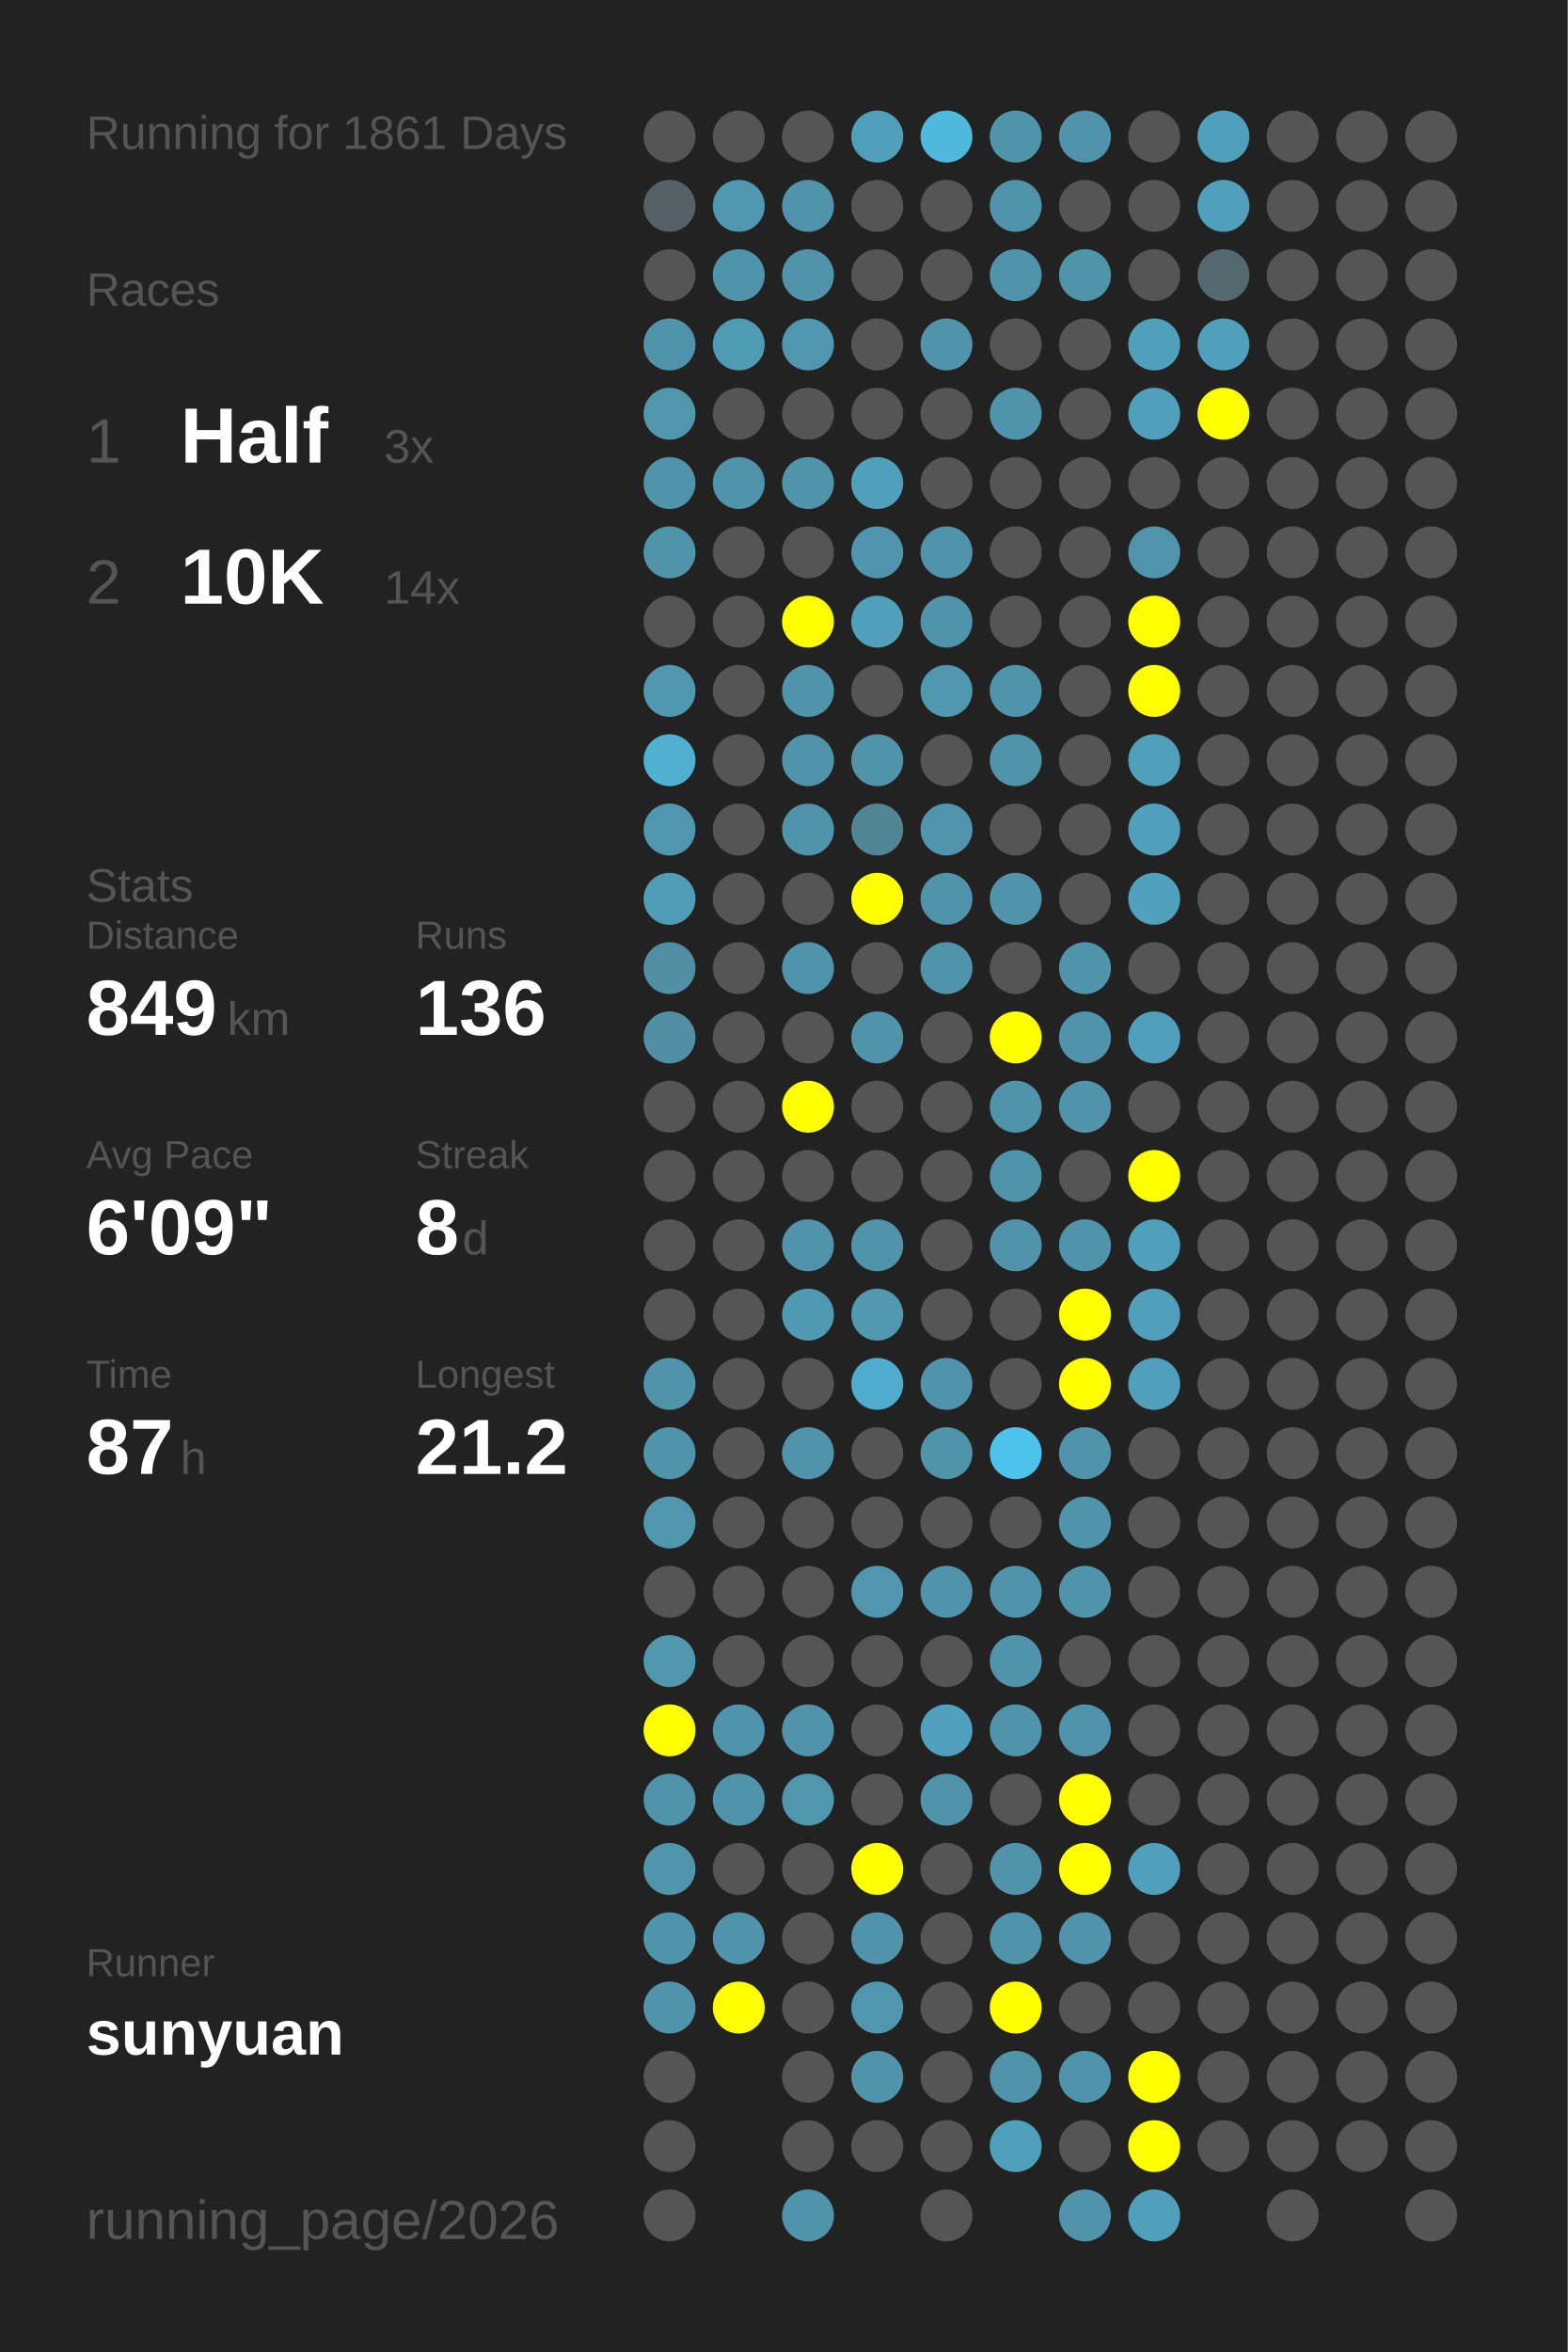
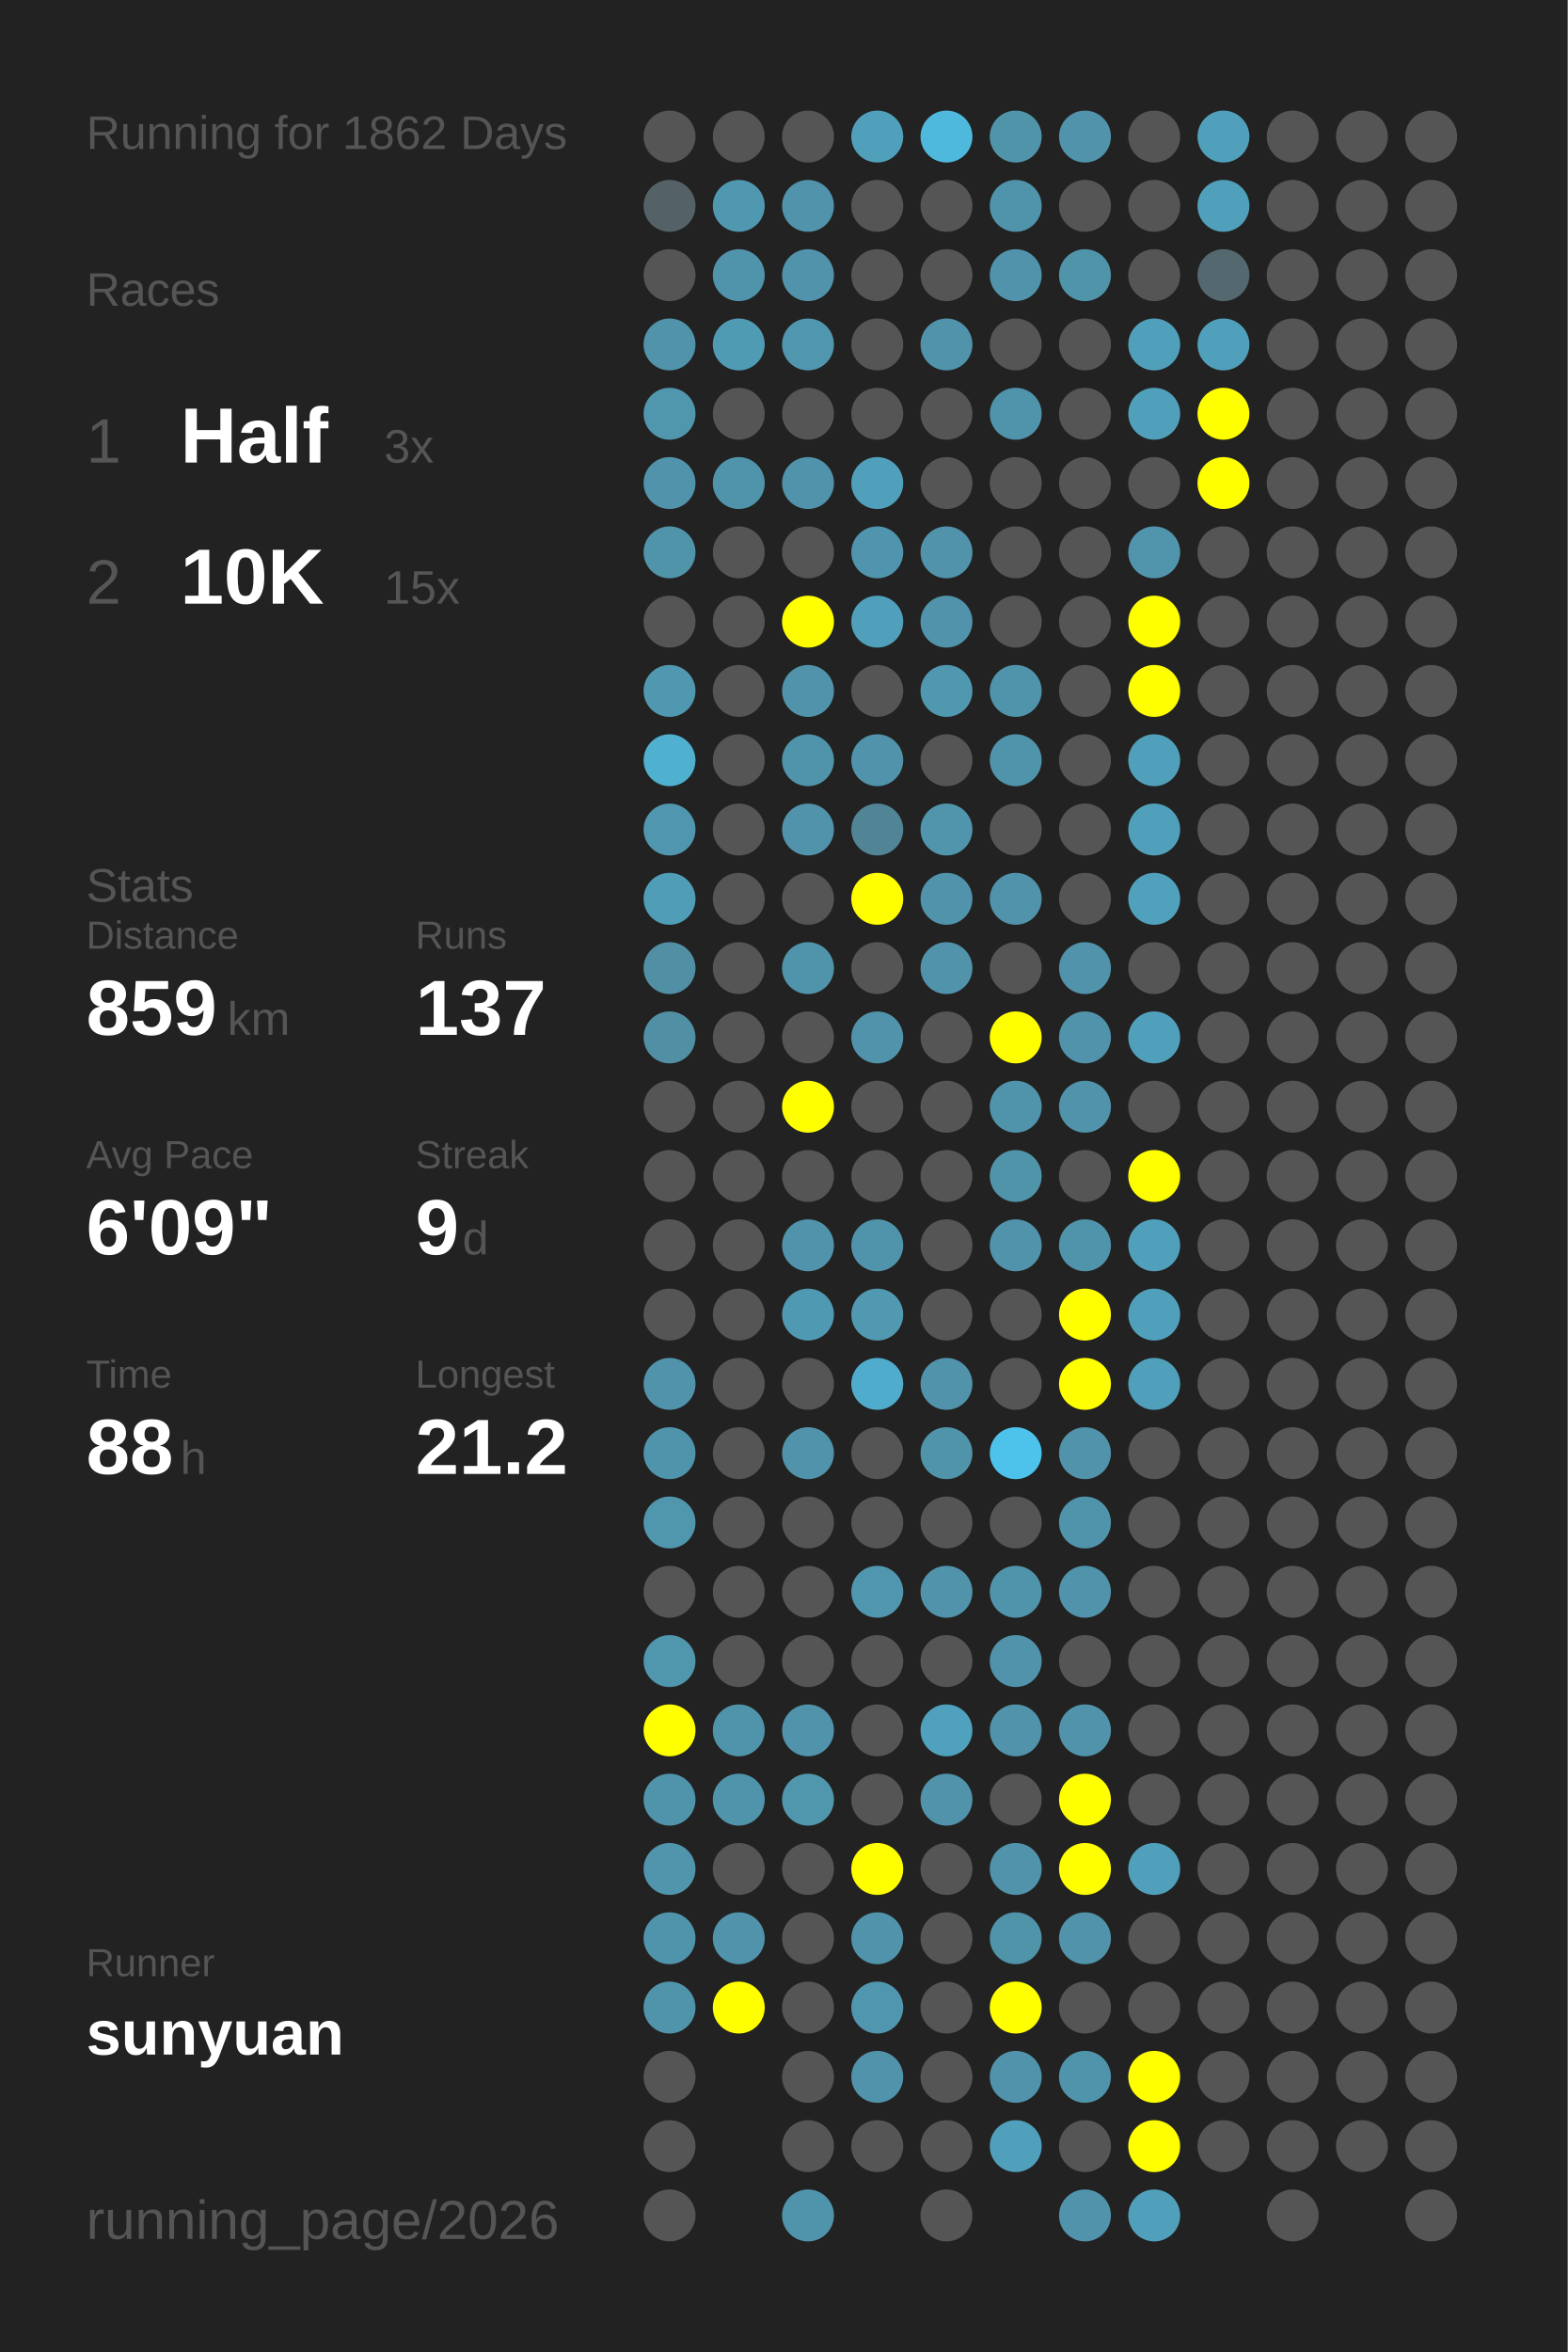
<svg xmlns="http://www.w3.org/2000/svg" baseProfile="full" height="300mm" version="1.1" viewBox="0,0,200,300" width="200mm">
  <defs />
  <rect fill="#222222" height="300" width="200" x="0" y="0" />
-   <text fill="#555555" style="font-size:6px; font-family:Arial;" x="11" y="19">Running for 1861 Days</text>
+   <text fill="#555555" style="font-size:6px; font-family:Arial;" x="11" y="19">Running for 1862 Days</text>
  <text fill="#555555" style="font-size:6px; font-family:Arial;" x="11" y="39">Races</text>
  <text fill="#555555" style="font-size:8px; font-family:Arial;" x="11" y="59">1</text>
  <text fill="#FFFFFF" style="font-size:10px; font-family:Arial; font-weight:bold;" x="23" y="59">Half</text>
  <text fill="#555555" style="font-size:6px; font-family:Arial;" x="49" y="59">3x</text>
  <text fill="#555555" style="font-size:8px; font-family:Arial;" x="11" y="77">2</text>
  <text fill="#FFFFFF" style="font-size:10px; font-family:Arial; font-weight:bold;" x="23" y="77">10K</text>
-   <text fill="#555555" style="font-size:6px; font-family:Arial;" x="49" y="77">14x</text>
+   <text fill="#555555" style="font-size:6px; font-family:Arial;" x="49" y="77">15x</text>
  <text fill="#555555" style="font-size:6px; font-family:Arial;" x="11" y="115">Stats</text>
  <text fill="#555555" style="font-size:5px; font-family:Arial;" x="11" y="121">Distance</text>
-   <text fill="#FFFFFF" style="font-size:10px; font-family:Arial; font-weight:bold;" x="11" y="132">849</text>
+   <text fill="#FFFFFF" style="font-size:10px; font-family:Arial; font-weight:bold;" x="11" y="132">859</text>
  <text fill="#555555" style="font-size:6px; font-family:Arial;" x="29" y="132">km</text>
  <text fill="#555555" style="font-size:5px; font-family:Arial;" x="53" y="121">Runs</text>
-   <text fill="#FFFFFF" style="font-size:10px; font-family:Arial; font-weight:bold;" x="53" y="132">136</text>
+   <text fill="#FFFFFF" style="font-size:10px; font-family:Arial; font-weight:bold;" x="53" y="132">137</text>
  <text fill="#555555" style="font-size:5px; font-family:Arial;" x="11" y="149">Avg Pace</text>
  <text fill="#FFFFFF" style="font-size:10px; font-family:Arial; font-weight:bold;" x="11" y="160">6'09"</text>
  <text fill="#555555" style="font-size:5px; font-family:Arial;" x="53" y="149">Streak</text>
-   <text fill="#FFFFFF" style="font-size:10px; font-family:Arial; font-weight:bold;" x="53" y="160">8</text>
+   <text fill="#FFFFFF" style="font-size:10px; font-family:Arial; font-weight:bold;" x="53" y="160">9</text>
  <text fill="#555555" style="font-size:6px; font-family:Arial;" x="59" y="160">d</text>
  <text fill="#555555" style="font-size:5px; font-family:Arial;" x="11" y="177">Time</text>
-   <text fill="#FFFFFF" style="font-size:10px; font-family:Arial; font-weight:bold;" x="11" y="188">87</text>
+   <text fill="#FFFFFF" style="font-size:10px; font-family:Arial; font-weight:bold;" x="11" y="188">88</text>
  <text fill="#555555" style="font-size:6px; font-family:Arial;" x="23" y="188">h</text>
  <text fill="#555555" style="font-size:5px; font-family:Arial;" x="53" y="177">Longest</text>
  <text fill="#FFFFFF" style="font-size:10px; font-family:Arial; font-weight:bold;" x="53" y="188">21.2</text>
  <text fill="#555555" style="font-size:5px; font-family:Arial;" x="11" y="252.065">Runner</text>
  <text fill="#FFFFFF" style="font-size:8px; font-family:Arial; font-weight:bold;" x="11" y="262.065">sunyuan</text>
  <text fill="#555555" style="font-size:7px; font-family:Arial;" x="11" y="285.581">running_page/2026</text>
  <circle cx="85.417" cy="17.419" fill="#555555" r="3.312" />
  <circle cx="85.417" cy="26.258" fill="#546166" r="3.312" />
  <circle cx="85.417" cy="35.097" fill="#555555" r="3.312" />
  <circle cx="85.417" cy="43.935" fill="#5093aa" r="3.312" />
  <circle cx="85.417" cy="52.774" fill="#5096ad" r="3.312" />
  <circle cx="85.417" cy="61.613" fill="#5093aa" r="3.312" />
  <circle cx="85.417" cy="70.452" fill="#5094aa" r="3.312" />
  <circle cx="85.417" cy="79.29" fill="#555555" r="3.312" />
  <circle cx="85.417" cy="88.129" fill="#5098b0" r="3.312" />
  <circle cx="85.417" cy="96.968" fill="#4fb0d0" r="3.312" />
  <circle cx="85.417" cy="105.806" fill="#5096ae" r="3.312" />
  <circle cx="85.417" cy="114.645" fill="#509db8" r="3.312" />
  <circle cx="85.417" cy="123.484" fill="#518fa5" r="3.312" />
  <circle cx="85.417" cy="132.323" fill="#518fa4" r="3.312" />
  <circle cx="85.417" cy="141.161" fill="#555555" r="3.312" />
  <circle cx="85.417" cy="150" fill="#555555" r="3.312" />
  <circle cx="85.417" cy="158.839" fill="#555555" r="3.312" />
  <circle cx="85.417" cy="167.677" fill="#555555" r="3.312" />
  <circle cx="85.417" cy="176.516" fill="#5093aa" r="3.312" />
  <circle cx="85.417" cy="185.355" fill="#5094ab" r="3.312" />
  <circle cx="85.417" cy="194.194" fill="#5096ad" r="3.312" />
  <circle cx="85.417" cy="203.032" fill="#555555" r="3.312" />
  <circle cx="85.417" cy="211.871" fill="#5096ad" r="3.312" />
  <circle cx="85.417" cy="220.71" fill="#FFFF00" r="3.312" />
  <circle cx="85.417" cy="229.548" fill="#5094ab" r="3.312" />
  <circle cx="85.417" cy="238.387" fill="#5095ac" r="3.312" />
  <circle cx="85.417" cy="247.226" fill="#5094ab" r="3.312" />
  <circle cx="85.417" cy="256.065" fill="#5094ab" r="3.312" />
  <circle cx="85.417" cy="264.903" fill="#555555" r="3.312" />
  <circle cx="85.417" cy="273.742" fill="#555555" r="3.312" />
  <circle cx="85.417" cy="282.581" fill="#555555" r="3.312" />
  <circle cx="94.25" cy="17.419" fill="#555555" r="3.312" />
  <circle cx="94.25" cy="26.258" fill="#5098b0" r="3.312" />
  <circle cx="94.25" cy="35.097" fill="#5094ab" r="3.312" />
  <circle cx="94.25" cy="43.935" fill="#509bb4" r="3.312" />
  <circle cx="94.25" cy="52.774" fill="#555555" r="3.312" />
  <circle cx="94.25" cy="61.613" fill="#5094ab" r="3.312" />
  <circle cx="94.25" cy="70.452" fill="#555555" r="3.312" />
  <circle cx="94.25" cy="79.29" fill="#555555" r="3.312" />
  <circle cx="94.25" cy="88.129" fill="#555555" r="3.312" />
  <circle cx="94.25" cy="96.968" fill="#555555" r="3.312" />
  <circle cx="94.25" cy="105.806" fill="#555555" r="3.312" />
  <circle cx="94.25" cy="114.645" fill="#555555" r="3.312" />
  <circle cx="94.25" cy="123.484" fill="#555555" r="3.312" />
  <circle cx="94.25" cy="132.323" fill="#555555" r="3.312" />
  <circle cx="94.25" cy="141.161" fill="#555555" r="3.312" />
  <circle cx="94.25" cy="150" fill="#555555" r="3.312" />
  <circle cx="94.25" cy="158.839" fill="#555555" r="3.312" />
  <circle cx="94.25" cy="167.677" fill="#555555" r="3.312" />
  <circle cx="94.25" cy="176.516" fill="#555555" r="3.312" />
  <circle cx="94.25" cy="185.355" fill="#555555" r="3.312" />
  <circle cx="94.25" cy="194.194" fill="#555555" r="3.312" />
  <circle cx="94.25" cy="203.032" fill="#555555" r="3.312" />
  <circle cx="94.25" cy="211.871" fill="#555555" r="3.312" />
  <circle cx="94.25" cy="220.71" fill="#5094ab" r="3.312" />
  <circle cx="94.25" cy="229.548" fill="#5094ab" r="3.312" />
  <circle cx="94.25" cy="238.387" fill="#555555" r="3.312" />
  <circle cx="94.25" cy="247.226" fill="#5093aa" r="3.312" />
  <circle cx="94.25" cy="256.065" fill="#FFFF00" r="3.312" />
  <circle cx="103.083" cy="17.419" fill="#555555" r="3.312" />
  <circle cx="103.083" cy="26.258" fill="#5093aa" r="3.312" />
  <circle cx="103.083" cy="35.097" fill="#5093aa" r="3.312" />
  <circle cx="103.083" cy="43.935" fill="#5096ae" r="3.312" />
  <circle cx="103.083" cy="52.774" fill="#555555" r="3.312" />
  <circle cx="103.083" cy="61.613" fill="#5093aa" r="3.312" />
  <circle cx="103.083" cy="70.452" fill="#555555" r="3.312" />
  <circle cx="103.083" cy="79.29" fill="#FFFF00" r="3.312" />
  <circle cx="103.083" cy="88.129" fill="#5093aa" r="3.312" />
  <circle cx="103.083" cy="96.968" fill="#5094ab" r="3.312" />
  <circle cx="103.083" cy="105.806" fill="#5093aa" r="3.312" />
  <circle cx="103.083" cy="114.645" fill="#555555" r="3.312" />
  <circle cx="103.083" cy="123.484" fill="#5094ab" r="3.312" />
  <circle cx="103.083" cy="132.323" fill="#555555" r="3.312" />
  <circle cx="103.083" cy="141.161" fill="#FFFF00" r="3.312" />
  <circle cx="103.083" cy="150" fill="#555555" r="3.312" />
  <circle cx="103.083" cy="158.839" fill="#5093aa" r="3.312" />
  <circle cx="103.083" cy="167.677" fill="#5099b2" r="3.312" />
  <circle cx="103.083" cy="176.516" fill="#555555" r="3.312" />
  <circle cx="103.083" cy="185.355" fill="#5093aa" r="3.312" />
  <circle cx="103.083" cy="194.194" fill="#555555" r="3.312" />
  <circle cx="103.083" cy="203.032" fill="#555555" r="3.312" />
  <circle cx="103.083" cy="211.871" fill="#555555" r="3.312" />
  <circle cx="103.083" cy="220.71" fill="#5093aa" r="3.312" />
  <circle cx="103.083" cy="229.548" fill="#5096ad" r="3.312" />
  <circle cx="103.083" cy="238.387" fill="#555555" r="3.312" />
  <circle cx="103.083" cy="247.226" fill="#555555" r="3.312" />
  <circle cx="103.083" cy="256.065" fill="#555555" r="3.312" />
  <circle cx="103.083" cy="264.903" fill="#555555" r="3.312" />
  <circle cx="103.083" cy="273.742" fill="#555555" r="3.312" />
  <circle cx="103.083" cy="282.581" fill="#5094ab" r="3.312" />
  <circle cx="111.917" cy="17.419" fill="#50a0bb" r="3.312" />
  <circle cx="111.917" cy="26.258" fill="#555555" r="3.312" />
  <circle cx="111.917" cy="35.097" fill="#555555" r="3.312" />
  <circle cx="111.917" cy="43.935" fill="#555555" r="3.312" />
  <circle cx="111.917" cy="52.774" fill="#555555" r="3.312" />
  <circle cx="111.917" cy="61.613" fill="#50a0bc" r="3.312" />
  <circle cx="111.917" cy="70.452" fill="#5095ad" r="3.312" />
  <circle cx="111.917" cy="79.29" fill="#50a0bb" r="3.312" />
  <circle cx="111.917" cy="88.129" fill="#555555" r="3.312" />
  <circle cx="111.917" cy="96.968" fill="#5093aa" r="3.312" />
  <circle cx="111.917" cy="105.806" fill="#518495" r="3.312" />
  <circle cx="111.917" cy="114.645" fill="#FFFF00" r="3.312" />
  <circle cx="111.917" cy="123.484" fill="#555555" r="3.312" />
  <circle cx="111.917" cy="132.323" fill="#5093aa" r="3.312" />
  <circle cx="111.917" cy="141.161" fill="#555555" r="3.312" />
  <circle cx="111.917" cy="150" fill="#555555" r="3.312" />
  <circle cx="111.917" cy="158.839" fill="#5094ab" r="3.312" />
  <circle cx="111.917" cy="167.677" fill="#5099b1" r="3.312" />
  <circle cx="111.917" cy="176.516" fill="#4faccc" r="3.312" />
  <circle cx="111.917" cy="185.355" fill="#555555" r="3.312" />
  <circle cx="111.917" cy="194.194" fill="#555555" r="3.312" />
  <circle cx="111.917" cy="203.032" fill="#5096ae" r="3.312" />
  <circle cx="111.917" cy="211.871" fill="#555555" r="3.312" />
  <circle cx="111.917" cy="220.71" fill="#555555" r="3.312" />
  <circle cx="111.917" cy="229.548" fill="#555555" r="3.312" />
  <circle cx="111.917" cy="238.387" fill="#FFFF00" r="3.312" />
  <circle cx="111.917" cy="247.226" fill="#5093aa" r="3.312" />
  <circle cx="111.917" cy="256.065" fill="#5096ae" r="3.312" />
  <circle cx="111.917" cy="264.903" fill="#5093aa" r="3.312" />
  <circle cx="111.917" cy="273.742" fill="#555555" r="3.312" />
  <circle cx="120.75" cy="17.419" fill="#4eb9dd" r="3.312" />
  <circle cx="120.75" cy="26.258" fill="#555555" r="3.312" />
  <circle cx="120.75" cy="35.097" fill="#555555" r="3.312" />
  <circle cx="120.75" cy="43.935" fill="#5093aa" r="3.312" />
  <circle cx="120.75" cy="52.774" fill="#555555" r="3.312" />
  <circle cx="120.75" cy="61.613" fill="#555555" r="3.312" />
  <circle cx="120.75" cy="70.452" fill="#5093aa" r="3.312" />
  <circle cx="120.75" cy="79.29" fill="#5093aa" r="3.312" />
  <circle cx="120.75" cy="88.129" fill="#5098b0" r="3.312" />
  <circle cx="120.75" cy="96.968" fill="#555555" r="3.312" />
  <circle cx="120.75" cy="105.806" fill="#5095ac" r="3.312" />
  <circle cx="120.75" cy="114.645" fill="#5093aa" r="3.312" />
  <circle cx="120.75" cy="123.484" fill="#5093aa" r="3.312" />
  <circle cx="120.75" cy="132.323" fill="#555555" r="3.312" />
  <circle cx="120.75" cy="141.161" fill="#555555" r="3.312" />
  <circle cx="120.75" cy="150" fill="#555555" r="3.312" />
  <circle cx="120.75" cy="158.839" fill="#555555" r="3.312" />
  <circle cx="120.75" cy="167.677" fill="#555555" r="3.312" />
  <circle cx="120.75" cy="176.516" fill="#5093aa" r="3.312" />
  <circle cx="120.75" cy="185.355" fill="#5094aa" r="3.312" />
  <circle cx="120.75" cy="194.194" fill="#555555" r="3.312" />
  <circle cx="120.75" cy="203.032" fill="#5093aa" r="3.312" />
  <circle cx="120.75" cy="211.871" fill="#555555" r="3.312" />
  <circle cx="120.75" cy="220.71" fill="#50a1bd" r="3.312" />
  <circle cx="120.75" cy="229.548" fill="#5093aa" r="3.312" />
  <circle cx="120.75" cy="238.387" fill="#555555" r="3.312" />
  <circle cx="120.75" cy="247.226" fill="#555555" r="3.312" />
  <circle cx="120.75" cy="256.065" fill="#555555" r="3.312" />
  <circle cx="120.75" cy="264.903" fill="#555555" r="3.312" />
  <circle cx="120.75" cy="273.742" fill="#555555" r="3.312" />
  <circle cx="120.75" cy="282.581" fill="#555555" r="3.312" />
  <circle cx="129.583" cy="17.419" fill="#5094aa" r="3.312" />
  <circle cx="129.583" cy="26.258" fill="#5094ab" r="3.312" />
  <circle cx="129.583" cy="35.097" fill="#5093aa" r="3.312" />
  <circle cx="129.583" cy="43.935" fill="#555555" r="3.312" />
  <circle cx="129.583" cy="52.774" fill="#5094ab" r="3.312" />
  <circle cx="129.583" cy="61.613" fill="#555555" r="3.312" />
  <circle cx="129.583" cy="70.452" fill="#555555" r="3.312" />
  <circle cx="129.583" cy="79.29" fill="#555555" r="3.312" />
  <circle cx="129.583" cy="88.129" fill="#5094ab" r="3.312" />
  <circle cx="129.583" cy="96.968" fill="#5094ab" r="3.312" />
  <circle cx="129.583" cy="105.806" fill="#555555" r="3.312" />
  <circle cx="129.583" cy="114.645" fill="#5093aa" r="3.312" />
  <circle cx="129.583" cy="123.484" fill="#555555" r="3.312" />
  <circle cx="129.583" cy="132.323" fill="#FFFF00" r="3.312" />
  <circle cx="129.583" cy="141.161" fill="#5094ab" r="3.312" />
  <circle cx="129.583" cy="150" fill="#5094aa" r="3.312" />
  <circle cx="129.583" cy="158.839" fill="#5093aa" r="3.312" />
  <circle cx="129.583" cy="167.677" fill="#555555" r="3.312" />
  <circle cx="129.583" cy="176.516" fill="#555555" r="3.312" />
  <circle cx="129.583" cy="185.355" fill="#4dc3eb" r="3.312" />
  <circle cx="129.583" cy="194.194" fill="#555555" r="3.312" />
  <circle cx="129.583" cy="203.032" fill="#5094ab" r="3.312" />
  <circle cx="129.583" cy="211.871" fill="#5093aa" r="3.312" />
  <circle cx="129.583" cy="220.71" fill="#5093aa" r="3.312" />
  <circle cx="129.583" cy="229.548" fill="#555555" r="3.312" />
  <circle cx="129.583" cy="238.387" fill="#5093aa" r="3.312" />
  <circle cx="129.583" cy="247.226" fill="#5094aa" r="3.312" />
  <circle cx="129.583" cy="256.065" fill="#FFFF00" r="3.312" />
  <circle cx="129.583" cy="264.903" fill="#5093aa" r="3.312" />
  <circle cx="129.583" cy="273.742" fill="#50a0bb" r="3.312" />
  <circle cx="138.417" cy="17.419" fill="#5093aa" r="3.312" />
  <circle cx="138.417" cy="26.258" fill="#555555" r="3.312" />
  <circle cx="138.417" cy="35.097" fill="#5094aa" r="3.312" />
  <circle cx="138.417" cy="43.935" fill="#555555" r="3.312" />
  <circle cx="138.417" cy="52.774" fill="#555555" r="3.312" />
  <circle cx="138.417" cy="61.613" fill="#555555" r="3.312" />
  <circle cx="138.417" cy="70.452" fill="#555555" r="3.312" />
  <circle cx="138.417" cy="79.29" fill="#555555" r="3.312" />
  <circle cx="138.417" cy="88.129" fill="#555555" r="3.312" />
  <circle cx="138.417" cy="96.968" fill="#555555" r="3.312" />
  <circle cx="138.417" cy="105.806" fill="#555555" r="3.312" />
  <circle cx="138.417" cy="114.645" fill="#555555" r="3.312" />
  <circle cx="138.417" cy="123.484" fill="#5093aa" r="3.312" />
  <circle cx="138.417" cy="132.323" fill="#5093aa" r="3.312" />
  <circle cx="138.417" cy="141.161" fill="#5093aa" r="3.312" />
  <circle cx="138.417" cy="150" fill="#555555" r="3.312" />
  <circle cx="138.417" cy="158.839" fill="#5094ab" r="3.312" />
  <circle cx="138.417" cy="167.677" fill="#FFFF00" r="3.312" />
  <circle cx="138.417" cy="176.516" fill="#FFFF00" r="3.312" />
  <circle cx="138.417" cy="185.355" fill="#5093aa" r="3.312" />
  <circle cx="138.417" cy="194.194" fill="#5094ab" r="3.312" />
  <circle cx="138.417" cy="203.032" fill="#5093aa" r="3.312" />
  <circle cx="138.417" cy="211.871" fill="#555555" r="3.312" />
  <circle cx="138.417" cy="220.71" fill="#5093aa" r="3.312" />
  <circle cx="138.417" cy="229.548" fill="#FFFF00" r="3.312" />
  <circle cx="138.417" cy="238.387" fill="#FFFF00" r="3.312" />
  <circle cx="138.417" cy="247.226" fill="#5093aa" r="3.312" />
  <circle cx="138.417" cy="256.065" fill="#555555" r="3.312" />
  <circle cx="138.417" cy="264.903" fill="#5094ab" r="3.312" />
  <circle cx="138.417" cy="273.742" fill="#555555" r="3.312" />
  <circle cx="138.417" cy="282.581" fill="#5093aa" r="3.312" />
  <circle cx="147.25" cy="17.419" fill="#555555" r="3.312" />
  <circle cx="147.25" cy="26.258" fill="#555555" r="3.312" />
  <circle cx="147.25" cy="35.097" fill="#555555" r="3.312" />
  <circle cx="147.25" cy="43.935" fill="#50a0bb" r="3.312" />
  <circle cx="147.25" cy="52.774" fill="#50a0bb" r="3.312" />
  <circle cx="147.25" cy="61.613" fill="#555555" r="3.312" />
  <circle cx="147.25" cy="70.452" fill="#5095ac" r="3.312" />
  <circle cx="147.25" cy="79.29" fill="#FFFF00" r="3.312" />
  <circle cx="147.25" cy="88.129" fill="#FFFF00" r="3.312" />
  <circle cx="147.25" cy="96.968" fill="#50a0bb" r="3.312" />
  <circle cx="147.25" cy="105.806" fill="#50a0bb" r="3.312" />
  <circle cx="147.25" cy="114.645" fill="#50a1bc" r="3.312" />
  <circle cx="147.25" cy="123.484" fill="#555555" r="3.312" />
  <circle cx="147.25" cy="132.323" fill="#50a0bb" r="3.312" />
  <circle cx="147.25" cy="141.161" fill="#555555" r="3.312" />
  <circle cx="147.25" cy="150" fill="#FFFF00" r="3.312" />
  <circle cx="147.25" cy="158.839" fill="#50a0bb" r="3.312" />
  <circle cx="147.25" cy="167.677" fill="#50a0bb" r="3.312" />
  <circle cx="147.25" cy="176.516" fill="#50a0bb" r="3.312" />
  <circle cx="147.25" cy="185.355" fill="#555555" r="3.312" />
  <circle cx="147.25" cy="194.194" fill="#555555" r="3.312" />
  <circle cx="147.25" cy="203.032" fill="#555555" r="3.312" />
  <circle cx="147.25" cy="211.871" fill="#555555" r="3.312" />
  <circle cx="147.25" cy="220.71" fill="#555555" r="3.312" />
  <circle cx="147.25" cy="229.548" fill="#555555" r="3.312" />
  <circle cx="147.25" cy="238.387" fill="#50a0bb" r="3.312" />
  <circle cx="147.25" cy="247.226" fill="#555555" r="3.312" />
  <circle cx="147.25" cy="256.065" fill="#555555" r="3.312" />
  <circle cx="147.25" cy="264.903" fill="#FFFF00" r="3.312" />
  <circle cx="147.25" cy="273.742" fill="#FFFF00" r="3.312" />
  <circle cx="147.25" cy="282.581" fill="#50a0bb" r="3.312" />
  <circle cx="156.083" cy="17.419" fill="#50a0bb" r="3.312" />
  <circle cx="156.083" cy="26.258" fill="#50a0bb" r="3.312" />
  <circle cx="156.083" cy="35.097" fill="#53686f" r="3.312" />
  <circle cx="156.083" cy="43.935" fill="#50a0bb" r="3.312" />
  <circle cx="156.083" cy="52.774" fill="#FFFF00" r="3.312" />
-   <circle cx="156.083" cy="61.613" fill="#555555" r="3.312" />
+   <circle cx="156.083" cy="61.613" fill="#FFFF00" r="3.312" />
  <circle cx="156.083" cy="70.452" fill="#555555" r="3.312" />
  <circle cx="156.083" cy="79.29" fill="#555555" r="3.312" />
  <circle cx="156.083" cy="88.129" fill="#555555" r="3.312" />
  <circle cx="156.083" cy="96.968" fill="#555555" r="3.312" />
  <circle cx="156.083" cy="105.806" fill="#555555" r="3.312" />
  <circle cx="156.083" cy="114.645" fill="#555555" r="3.312" />
  <circle cx="156.083" cy="123.484" fill="#555555" r="3.312" />
  <circle cx="156.083" cy="132.323" fill="#555555" r="3.312" />
  <circle cx="156.083" cy="141.161" fill="#555555" r="3.312" />
  <circle cx="156.083" cy="150" fill="#555555" r="3.312" />
  <circle cx="156.083" cy="158.839" fill="#555555" r="3.312" />
  <circle cx="156.083" cy="167.677" fill="#555555" r="3.312" />
  <circle cx="156.083" cy="176.516" fill="#555555" r="3.312" />
  <circle cx="156.083" cy="185.355" fill="#555555" r="3.312" />
  <circle cx="156.083" cy="194.194" fill="#555555" r="3.312" />
  <circle cx="156.083" cy="203.032" fill="#555555" r="3.312" />
  <circle cx="156.083" cy="211.871" fill="#555555" r="3.312" />
  <circle cx="156.083" cy="220.71" fill="#555555" r="3.312" />
  <circle cx="156.083" cy="229.548" fill="#555555" r="3.312" />
  <circle cx="156.083" cy="238.387" fill="#555555" r="3.312" />
  <circle cx="156.083" cy="247.226" fill="#555555" r="3.312" />
  <circle cx="156.083" cy="256.065" fill="#555555" r="3.312" />
  <circle cx="156.083" cy="264.903" fill="#555555" r="3.312" />
  <circle cx="156.083" cy="273.742" fill="#555555" r="3.312" />
  <circle cx="164.917" cy="17.419" fill="#555555" r="3.312" />
  <circle cx="164.917" cy="26.258" fill="#555555" r="3.312" />
  <circle cx="164.917" cy="35.097" fill="#555555" r="3.312" />
  <circle cx="164.917" cy="43.935" fill="#555555" r="3.312" />
  <circle cx="164.917" cy="52.774" fill="#555555" r="3.312" />
  <circle cx="164.917" cy="61.613" fill="#555555" r="3.312" />
  <circle cx="164.917" cy="70.452" fill="#555555" r="3.312" />
  <circle cx="164.917" cy="79.29" fill="#555555" r="3.312" />
  <circle cx="164.917" cy="88.129" fill="#555555" r="3.312" />
  <circle cx="164.917" cy="96.968" fill="#555555" r="3.312" />
  <circle cx="164.917" cy="105.806" fill="#555555" r="3.312" />
  <circle cx="164.917" cy="114.645" fill="#555555" r="3.312" />
  <circle cx="164.917" cy="123.484" fill="#555555" r="3.312" />
  <circle cx="164.917" cy="132.323" fill="#555555" r="3.312" />
  <circle cx="164.917" cy="141.161" fill="#555555" r="3.312" />
  <circle cx="164.917" cy="150" fill="#555555" r="3.312" />
  <circle cx="164.917" cy="158.839" fill="#555555" r="3.312" />
  <circle cx="164.917" cy="167.677" fill="#555555" r="3.312" />
  <circle cx="164.917" cy="176.516" fill="#555555" r="3.312" />
  <circle cx="164.917" cy="185.355" fill="#555555" r="3.312" />
  <circle cx="164.917" cy="194.194" fill="#555555" r="3.312" />
  <circle cx="164.917" cy="203.032" fill="#555555" r="3.312" />
  <circle cx="164.917" cy="211.871" fill="#555555" r="3.312" />
  <circle cx="164.917" cy="220.71" fill="#555555" r="3.312" />
  <circle cx="164.917" cy="229.548" fill="#555555" r="3.312" />
  <circle cx="164.917" cy="238.387" fill="#555555" r="3.312" />
  <circle cx="164.917" cy="247.226" fill="#555555" r="3.312" />
  <circle cx="164.917" cy="256.065" fill="#555555" r="3.312" />
  <circle cx="164.917" cy="264.903" fill="#555555" r="3.312" />
  <circle cx="164.917" cy="273.742" fill="#555555" r="3.312" />
  <circle cx="164.917" cy="282.581" fill="#555555" r="3.312" />
  <circle cx="173.75" cy="17.419" fill="#555555" r="3.312" />
  <circle cx="173.75" cy="26.258" fill="#555555" r="3.312" />
  <circle cx="173.75" cy="35.097" fill="#555555" r="3.312" />
  <circle cx="173.75" cy="43.935" fill="#555555" r="3.312" />
  <circle cx="173.75" cy="52.774" fill="#555555" r="3.312" />
  <circle cx="173.75" cy="61.613" fill="#555555" r="3.312" />
  <circle cx="173.75" cy="70.452" fill="#555555" r="3.312" />
  <circle cx="173.75" cy="79.29" fill="#555555" r="3.312" />
  <circle cx="173.75" cy="88.129" fill="#555555" r="3.312" />
  <circle cx="173.75" cy="96.968" fill="#555555" r="3.312" />
  <circle cx="173.75" cy="105.806" fill="#555555" r="3.312" />
  <circle cx="173.75" cy="114.645" fill="#555555" r="3.312" />
  <circle cx="173.75" cy="123.484" fill="#555555" r="3.312" />
  <circle cx="173.75" cy="132.323" fill="#555555" r="3.312" />
  <circle cx="173.75" cy="141.161" fill="#555555" r="3.312" />
  <circle cx="173.75" cy="150" fill="#555555" r="3.312" />
  <circle cx="173.75" cy="158.839" fill="#555555" r="3.312" />
  <circle cx="173.75" cy="167.677" fill="#555555" r="3.312" />
  <circle cx="173.75" cy="176.516" fill="#555555" r="3.312" />
  <circle cx="173.75" cy="185.355" fill="#555555" r="3.312" />
  <circle cx="173.75" cy="194.194" fill="#555555" r="3.312" />
  <circle cx="173.75" cy="203.032" fill="#555555" r="3.312" />
  <circle cx="173.75" cy="211.871" fill="#555555" r="3.312" />
  <circle cx="173.75" cy="220.71" fill="#555555" r="3.312" />
  <circle cx="173.75" cy="229.548" fill="#555555" r="3.312" />
  <circle cx="173.75" cy="238.387" fill="#555555" r="3.312" />
  <circle cx="173.75" cy="247.226" fill="#555555" r="3.312" />
  <circle cx="173.75" cy="256.065" fill="#555555" r="3.312" />
  <circle cx="173.75" cy="264.903" fill="#555555" r="3.312" />
  <circle cx="173.75" cy="273.742" fill="#555555" r="3.312" />
  <circle cx="182.583" cy="17.419" fill="#555555" r="3.312" />
  <circle cx="182.583" cy="26.258" fill="#555555" r="3.312" />
  <circle cx="182.583" cy="35.097" fill="#555555" r="3.312" />
  <circle cx="182.583" cy="43.935" fill="#555555" r="3.312" />
  <circle cx="182.583" cy="52.774" fill="#555555" r="3.312" />
  <circle cx="182.583" cy="61.613" fill="#555555" r="3.312" />
  <circle cx="182.583" cy="70.452" fill="#555555" r="3.312" />
  <circle cx="182.583" cy="79.29" fill="#555555" r="3.312" />
  <circle cx="182.583" cy="88.129" fill="#555555" r="3.312" />
  <circle cx="182.583" cy="96.968" fill="#555555" r="3.312" />
  <circle cx="182.583" cy="105.806" fill="#555555" r="3.312" />
  <circle cx="182.583" cy="114.645" fill="#555555" r="3.312" />
  <circle cx="182.583" cy="123.484" fill="#555555" r="3.312" />
  <circle cx="182.583" cy="132.323" fill="#555555" r="3.312" />
  <circle cx="182.583" cy="141.161" fill="#555555" r="3.312" />
  <circle cx="182.583" cy="150" fill="#555555" r="3.312" />
  <circle cx="182.583" cy="158.839" fill="#555555" r="3.312" />
  <circle cx="182.583" cy="167.677" fill="#555555" r="3.312" />
  <circle cx="182.583" cy="176.516" fill="#555555" r="3.312" />
  <circle cx="182.583" cy="185.355" fill="#555555" r="3.312" />
  <circle cx="182.583" cy="194.194" fill="#555555" r="3.312" />
  <circle cx="182.583" cy="203.032" fill="#555555" r="3.312" />
  <circle cx="182.583" cy="211.871" fill="#555555" r="3.312" />
  <circle cx="182.583" cy="220.71" fill="#555555" r="3.312" />
  <circle cx="182.583" cy="229.548" fill="#555555" r="3.312" />
  <circle cx="182.583" cy="238.387" fill="#555555" r="3.312" />
  <circle cx="182.583" cy="247.226" fill="#555555" r="3.312" />
  <circle cx="182.583" cy="256.065" fill="#555555" r="3.312" />
  <circle cx="182.583" cy="264.903" fill="#555555" r="3.312" />
  <circle cx="182.583" cy="273.742" fill="#555555" r="3.312" />
  <circle cx="182.583" cy="282.581" fill="#555555" r="3.312" />
</svg>
